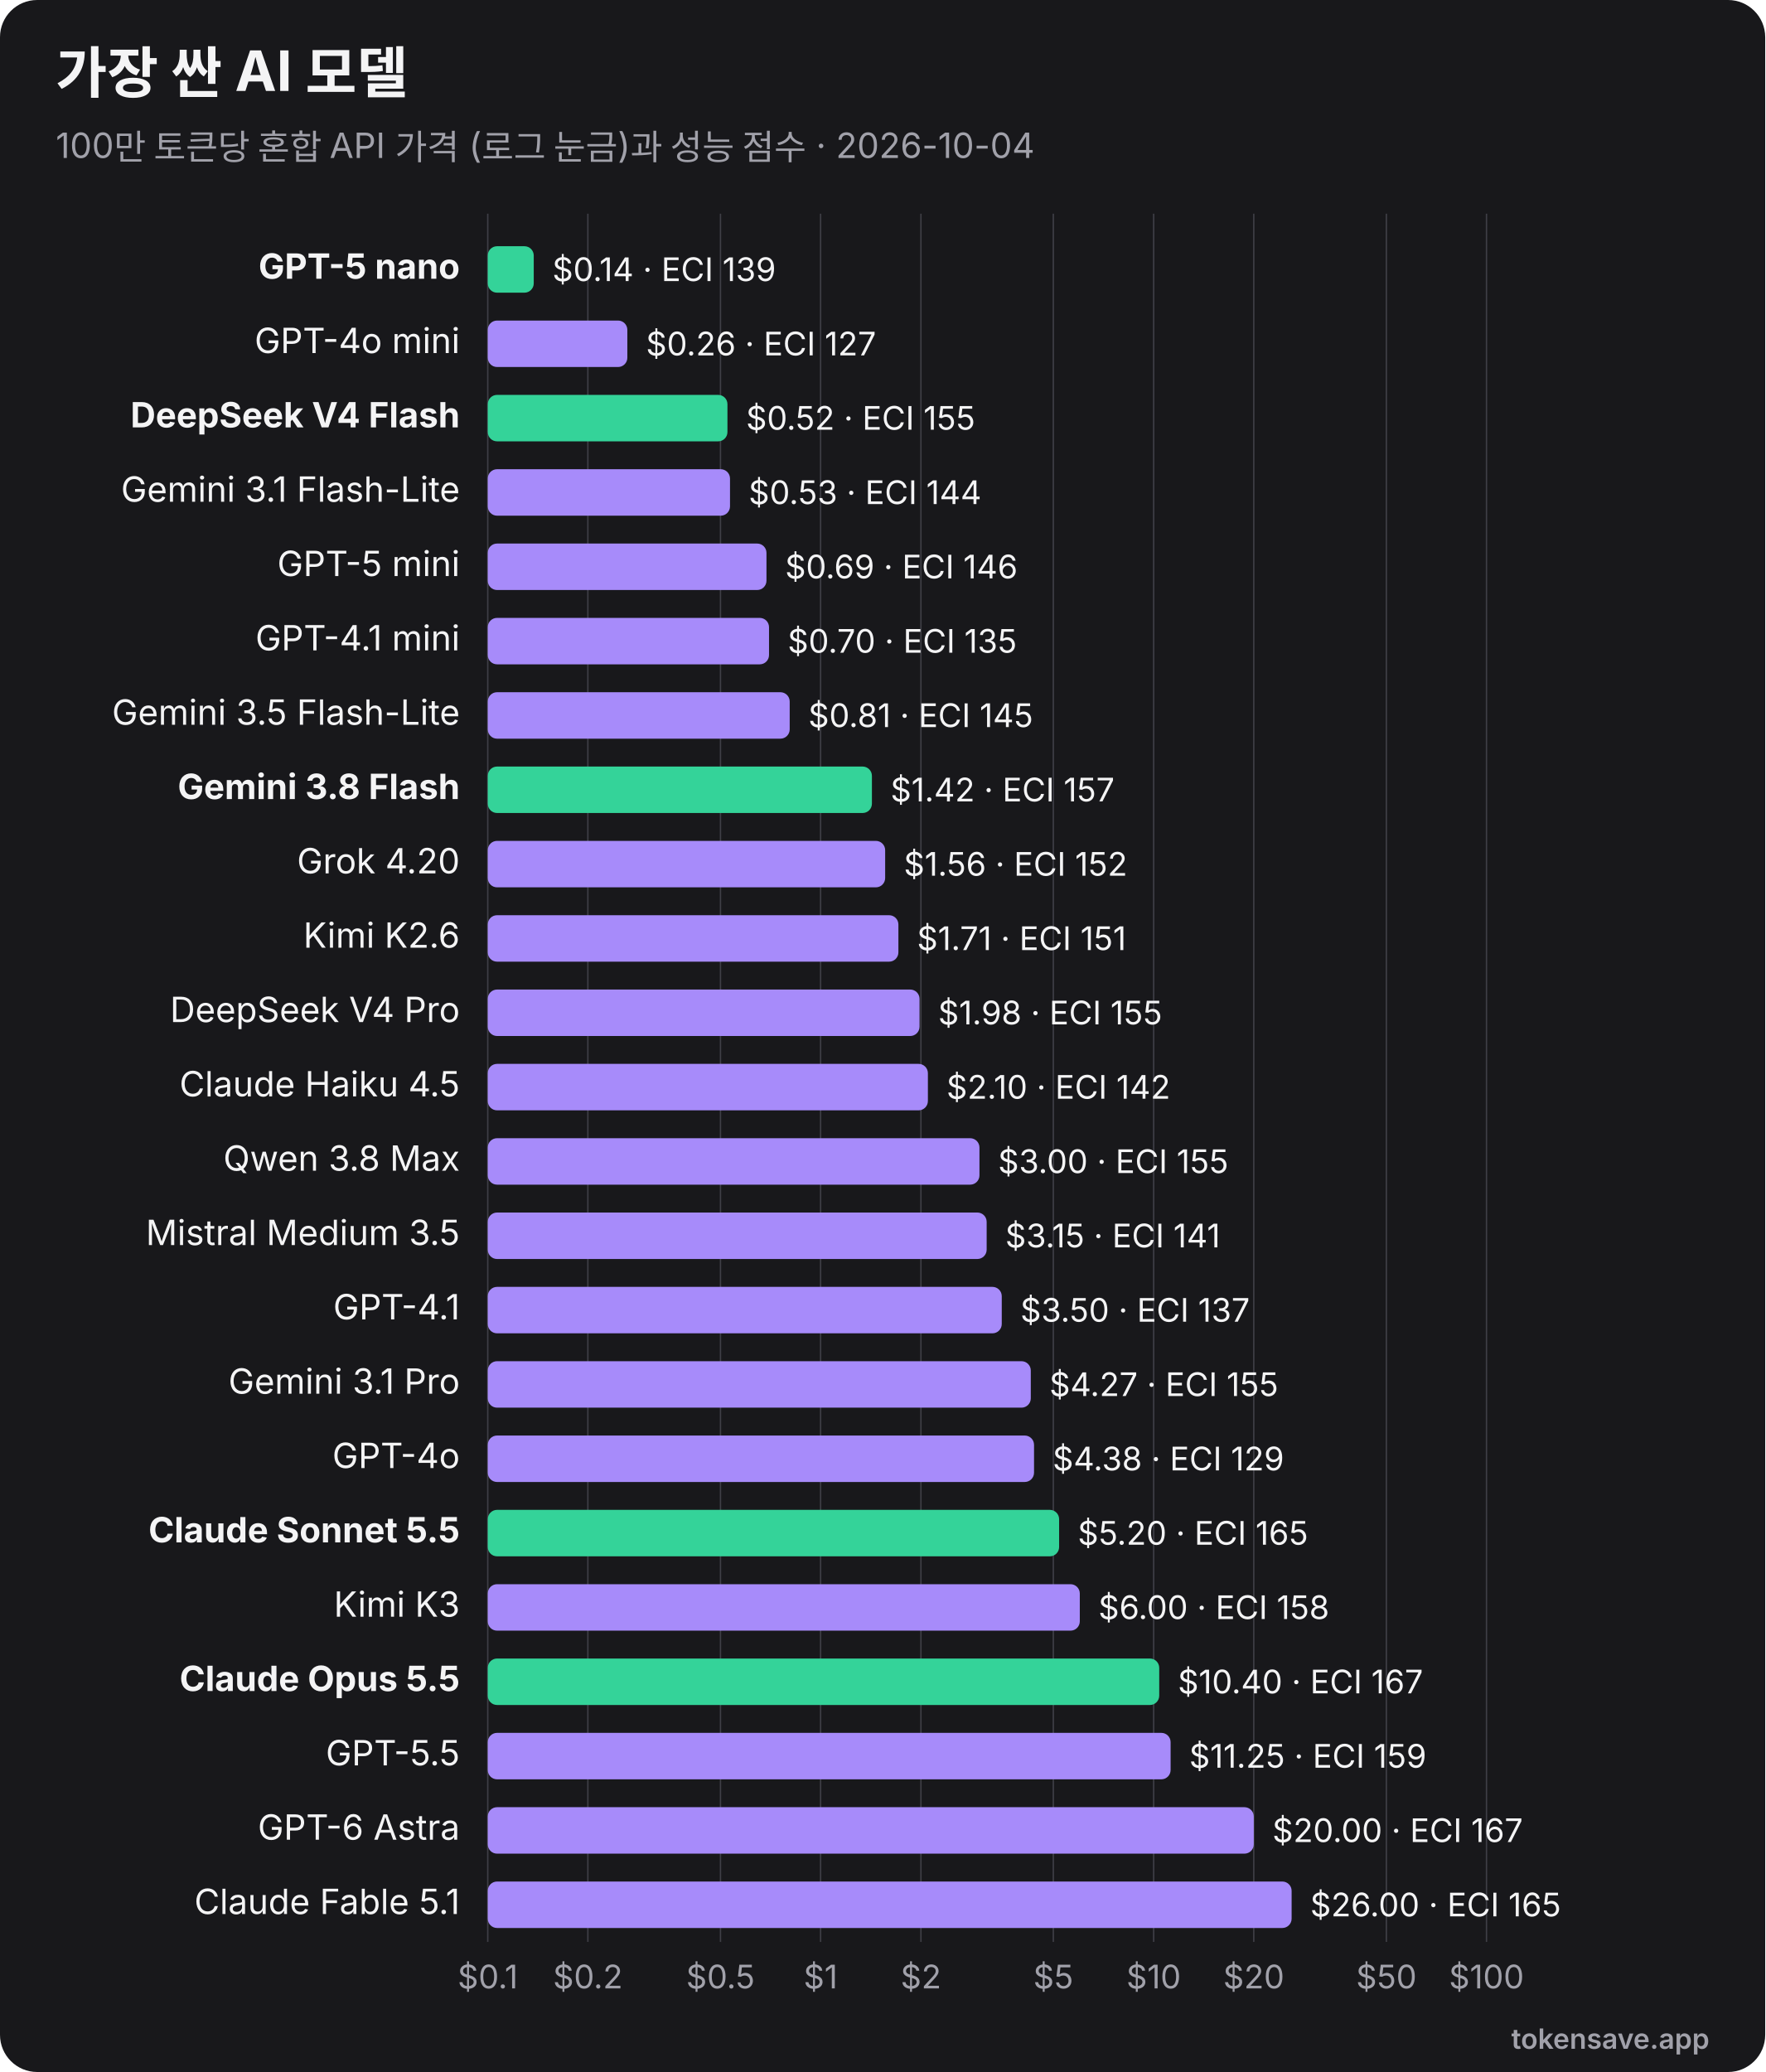
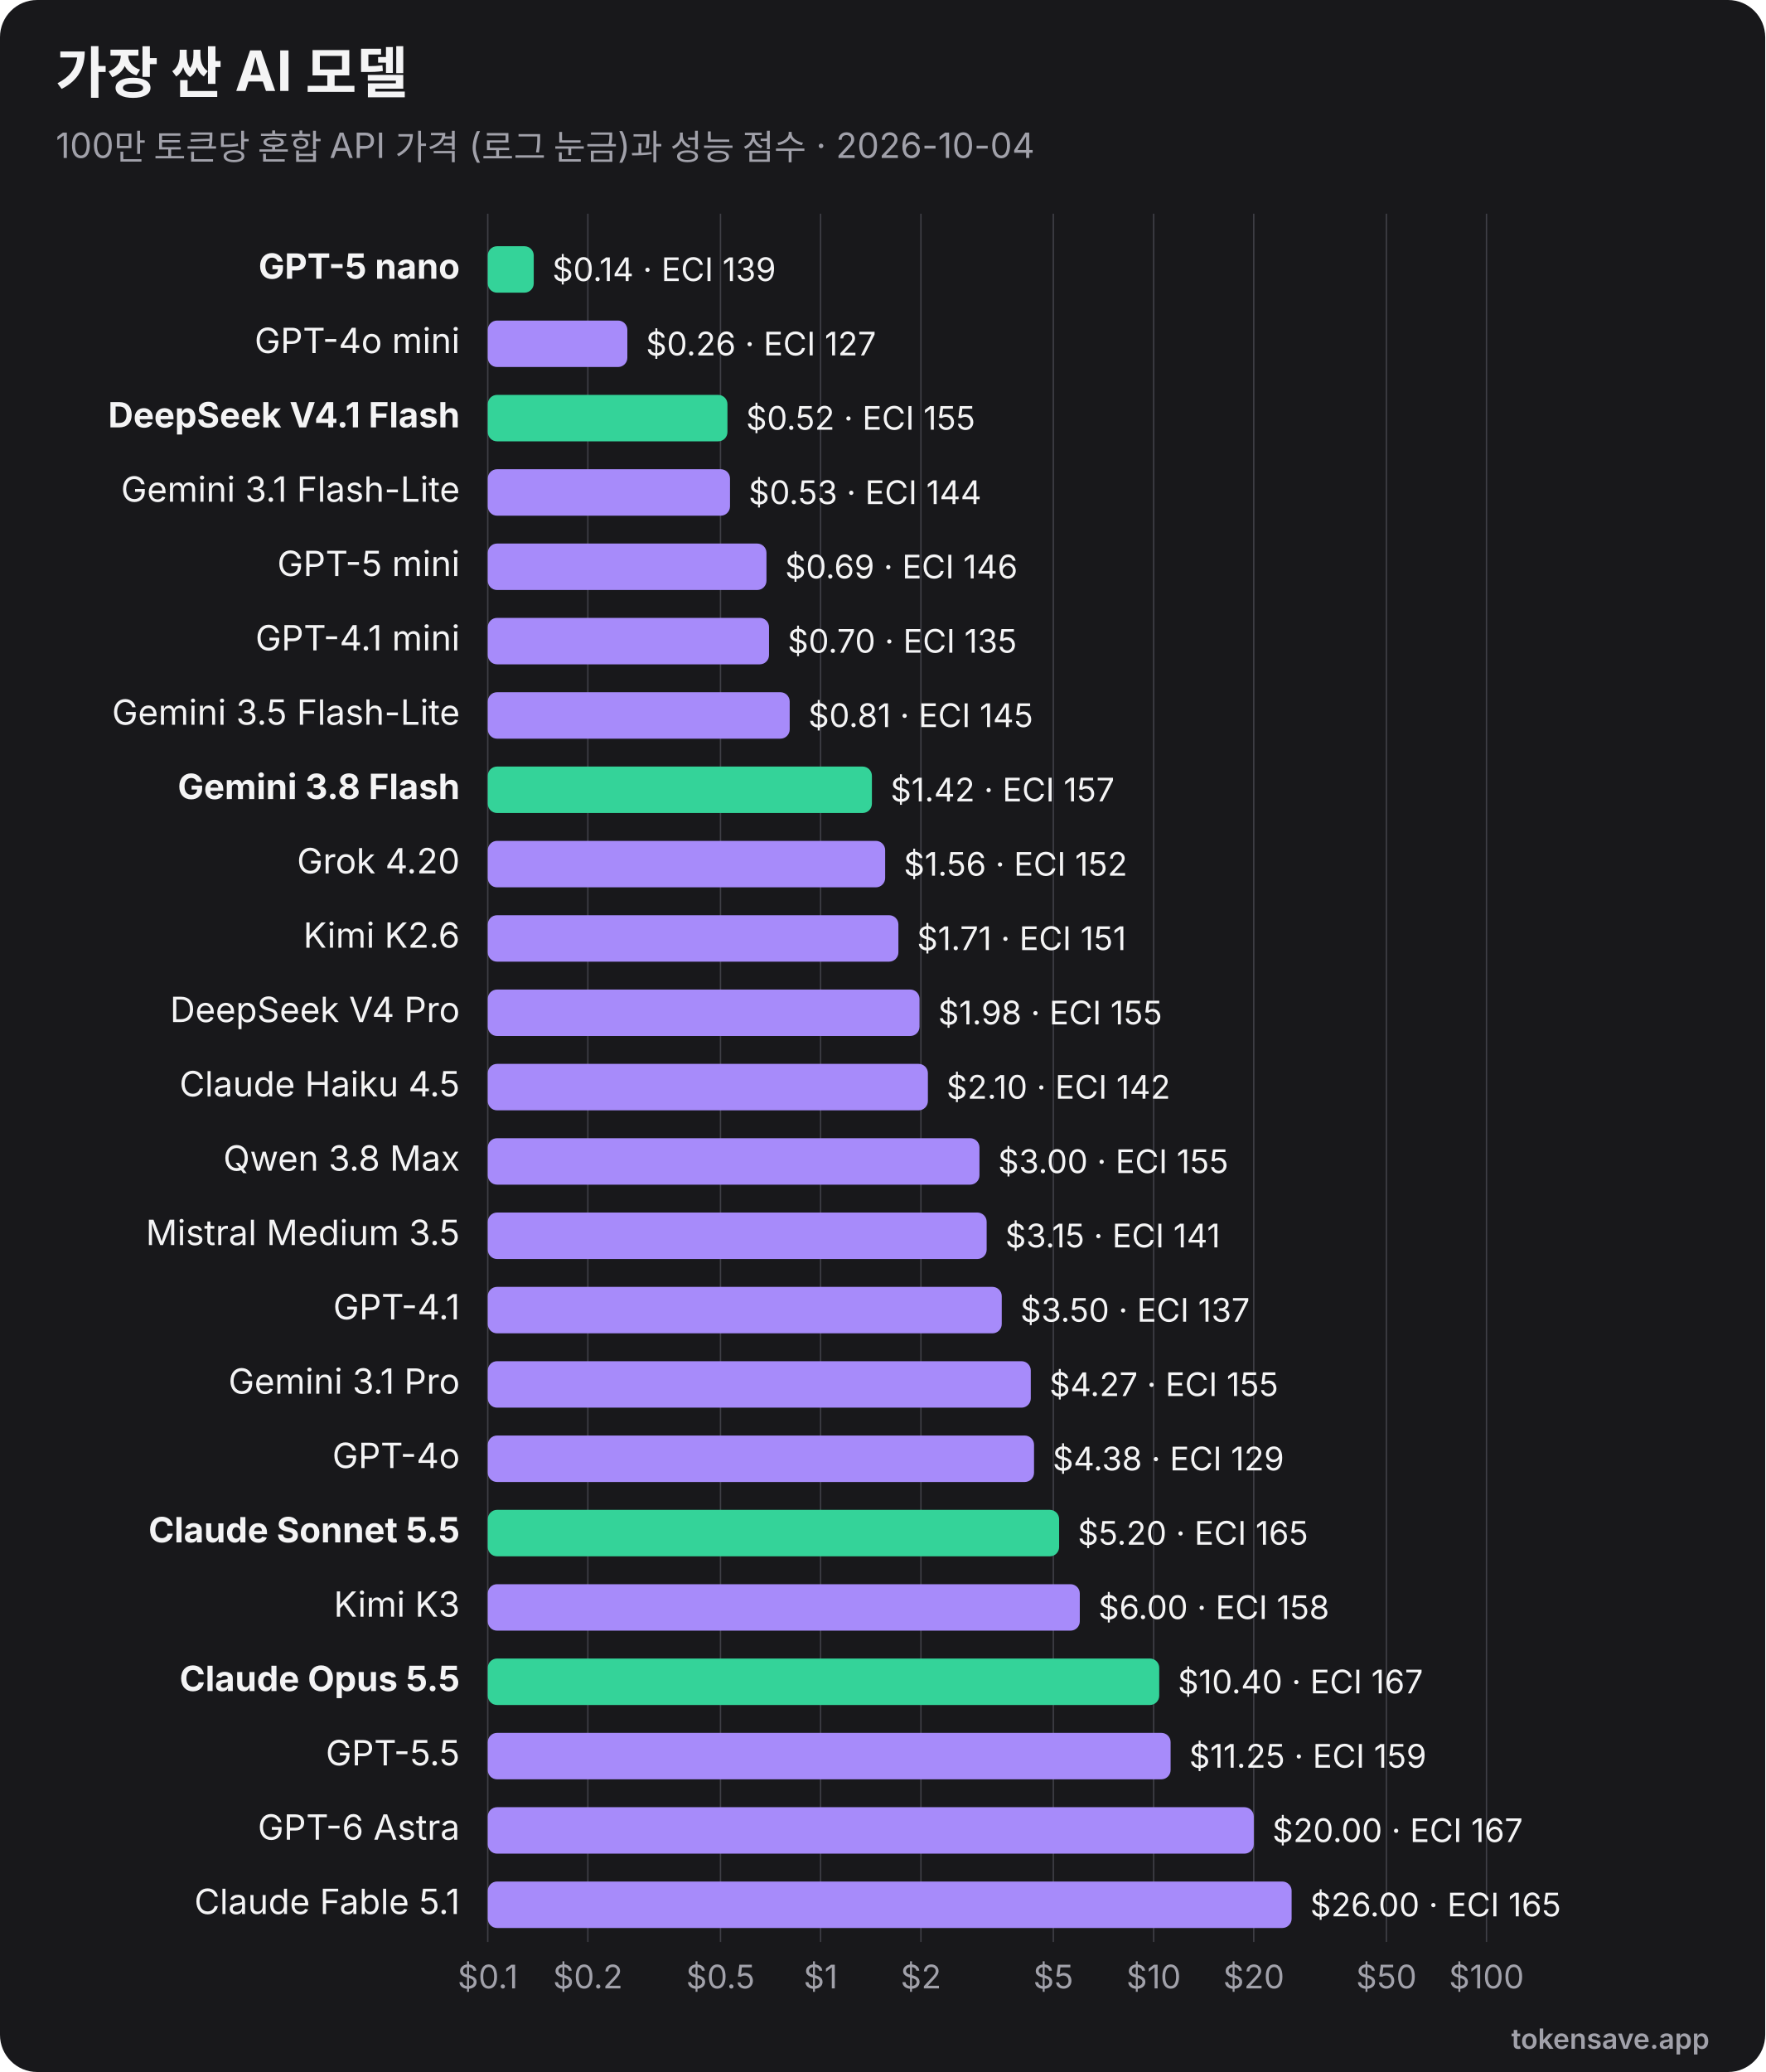
<svg xmlns="http://www.w3.org/2000/svg" viewBox="0 0 760 892" width="760" height="892" role="img" font-family="Inter, 'Segoe UI', Helvetica, Arial, sans-serif">
  <rect width="760" height="892" rx="16" fill="#18181b" />
  <text x="24" y="40" font-size="24" font-weight="700" fill="#f4f4f5">가장 싼 AI 모델</text>
  <text x="24" y="68" font-size="15" fill="#a1a1aa">100만 토큰당 혼합 API 가격 (로그 눈금)과 성능 점수 · 2026-10-04</text>
  <line x1="210.0" y1="92" x2="210.0" y2="836" stroke="#3f3f46" stroke-width="0.6" />
  <text x="210.0" y="856" text-anchor="middle" font-size="14" fill="#a1a1aa">$0.1</text>
  <line x1="253.1" y1="92" x2="253.1" y2="836" stroke="#3f3f46" stroke-width="0.6" />
  <text x="253.1" y="856" text-anchor="middle" font-size="14" fill="#a1a1aa">$0.2</text>
  <line x1="310.2" y1="92" x2="310.2" y2="836" stroke="#3f3f46" stroke-width="0.6" />
  <text x="310.2" y="856" text-anchor="middle" font-size="14" fill="#a1a1aa">$0.5</text>
  <line x1="353.3" y1="92" x2="353.3" y2="836" stroke="#3f3f46" stroke-width="0.6" />
  <text x="353.3" y="856" text-anchor="middle" font-size="14" fill="#a1a1aa">$1</text>
  <line x1="396.5" y1="92" x2="396.5" y2="836" stroke="#3f3f46" stroke-width="0.6" />
  <text x="396.5" y="856" text-anchor="middle" font-size="14" fill="#a1a1aa">$2</text>
  <line x1="453.5" y1="92" x2="453.5" y2="836" stroke="#3f3f46" stroke-width="0.6" />
  <text x="453.5" y="856" text-anchor="middle" font-size="14" fill="#a1a1aa">$5</text>
  <line x1="496.7" y1="92" x2="496.7" y2="836" stroke="#3f3f46" stroke-width="0.6" />
  <text x="496.7" y="856" text-anchor="middle" font-size="14" fill="#a1a1aa">$10</text>
  <line x1="539.8" y1="92" x2="539.8" y2="836" stroke="#3f3f46" stroke-width="0.6" />
  <text x="539.8" y="856" text-anchor="middle" font-size="14" fill="#a1a1aa">$20</text>
  <line x1="596.9" y1="92" x2="596.9" y2="836" stroke="#3f3f46" stroke-width="0.6" />
  <text x="596.9" y="856" text-anchor="middle" font-size="14" fill="#a1a1aa">$50</text>
  <line x1="640.0" y1="92" x2="640.0" y2="836" stroke="#3f3f46" stroke-width="0.6" />
  <text x="640.0" y="856" text-anchor="middle" font-size="14" fill="#a1a1aa">$100</text>
  <text x="198" y="120.0" text-anchor="end" font-size="15" font-weight="700" fill="#f4f4f5">GPT-5 nano</text>
  <rect x="210" y="106.0" width="19.8" height="20" rx="4" fill="#34d399" />
  <text x="237.8" y="121.0" font-size="14" fill="#f4f4f5">$0.14 · ECI 139</text>
  <text x="198" y="152.0" text-anchor="end" font-size="15" font-weight="400" fill="#f4f4f5">GPT-4o mini</text>
  <rect x="210" y="138.0" width="60.1" height="20" rx="4" fill="#a78bfa" />
  <text x="278.1" y="153.0" font-size="14" fill="#f4f4f5">$0.26 · ECI 127</text>
-   <text x="198" y="184.0" text-anchor="end" font-size="15" font-weight="700" fill="#f4f4f5">DeepSeek V4 Flash</text>
+   <text x="198" y="184.0" text-anchor="end" font-size="15" font-weight="700" fill="#f4f4f5">DeepSeek V4.1 Flash</text>
  <rect x="210" y="170.0" width="103.2" height="20" rx="4" fill="#34d399" />
  <text x="321.2" y="185.0" font-size="14" fill="#f4f4f5">$0.52 · ECI 155</text>
  <text x="198" y="216.0" text-anchor="end" font-size="15" font-weight="400" fill="#f4f4f5">Gemini 3.1 Flash-Lite</text>
  <rect x="210" y="202.0" width="104.3" height="20" rx="4" fill="#a78bfa" />
  <text x="322.3" y="217.0" font-size="14" fill="#f4f4f5">$0.53 · ECI 144</text>
  <text x="198" y="248.0" text-anchor="end" font-size="15" font-weight="400" fill="#f4f4f5">GPT-5 mini</text>
  <rect x="210" y="234.0" width="120.0" height="20" rx="4" fill="#a78bfa" />
  <text x="338.0" y="249.0" font-size="14" fill="#f4f4f5">$0.69 · ECI 146</text>
  <text x="198" y="280.0" text-anchor="end" font-size="15" font-weight="400" fill="#f4f4f5">GPT-4.1 mini</text>
  <rect x="210" y="266.0" width="121.1" height="20" rx="4" fill="#a78bfa" />
  <text x="339.1" y="281.0" font-size="14" fill="#f4f4f5">$0.70 · ECI 135</text>
  <text x="198" y="312.0" text-anchor="end" font-size="15" font-weight="400" fill="#f4f4f5">Gemini 3.5 Flash-Lite</text>
  <rect x="210" y="298.0" width="130.0" height="20" rx="4" fill="#a78bfa" />
  <text x="348.0" y="313.0" font-size="14" fill="#f4f4f5">$0.81 · ECI 145</text>
  <text x="198" y="344.0" text-anchor="end" font-size="15" font-weight="700" fill="#f4f4f5">Gemini 3.8 Flash</text>
  <rect x="210" y="330.0" width="165.4" height="20" rx="4" fill="#34d399" />
  <text x="383.4" y="345.0" font-size="14" fill="#f4f4f5">$1.42 · ECI 157</text>
  <text x="198" y="376.0" text-anchor="end" font-size="15" font-weight="400" fill="#f4f4f5">Grok 4.20</text>
  <rect x="210" y="362.0" width="171.1" height="20" rx="4" fill="#a78bfa" />
  <text x="389.1" y="377.0" font-size="14" fill="#f4f4f5">$1.56 · ECI 152</text>
  <text x="198" y="408.0" text-anchor="end" font-size="15" font-weight="400" fill="#f4f4f5">Kimi K2.6</text>
  <rect x="210" y="394.0" width="176.8" height="20" rx="4" fill="#a78bfa" />
  <text x="394.8" y="409.0" font-size="14" fill="#f4f4f5">$1.71 · ECI 151</text>
  <text x="198" y="440.0" text-anchor="end" font-size="15" font-weight="400" fill="#f4f4f5">DeepSeek V4 Pro</text>
  <rect x="210" y="426.0" width="185.9" height="20" rx="4" fill="#a78bfa" />
  <text x="403.9" y="441.0" font-size="14" fill="#f4f4f5">$1.98 · ECI 155</text>
  <text x="198" y="472.0" text-anchor="end" font-size="15" font-weight="400" fill="#f4f4f5">Claude Haiku 4.5</text>
  <rect x="210" y="458.0" width="189.5" height="20" rx="4" fill="#a78bfa" />
  <text x="407.5" y="473.0" font-size="14" fill="#f4f4f5">$2.10 · ECI 142</text>
  <text x="198" y="504.0" text-anchor="end" font-size="15" font-weight="400" fill="#f4f4f5">Qwen 3.8 Max</text>
  <rect x="210" y="490.0" width="211.7" height="20" rx="4" fill="#a78bfa" />
  <text x="429.7" y="505.0" font-size="14" fill="#f4f4f5">$3.00 · ECI 155</text>
  <text x="198" y="536.0" text-anchor="end" font-size="15" font-weight="400" fill="#f4f4f5">Mistral Medium 3.5</text>
  <rect x="210" y="522.0" width="214.8" height="20" rx="4" fill="#a78bfa" />
  <text x="432.8" y="537.0" font-size="14" fill="#f4f4f5">$3.15 · ECI 141</text>
  <text x="198" y="568.0" text-anchor="end" font-size="15" font-weight="400" fill="#f4f4f5">GPT-4.1</text>
  <rect x="210" y="554.0" width="221.3" height="20" rx="4" fill="#a78bfa" />
  <text x="439.3" y="569.0" font-size="14" fill="#f4f4f5">$3.50 · ECI 137</text>
  <text x="198" y="600.0" text-anchor="end" font-size="15" font-weight="400" fill="#f4f4f5">Gemini 3.1 Pro</text>
  <rect x="210" y="586.0" width="233.8" height="20" rx="4" fill="#a78bfa" />
  <text x="451.8" y="601.0" font-size="14" fill="#f4f4f5">$4.27 · ECI 155</text>
  <text x="198" y="632.0" text-anchor="end" font-size="15" font-weight="400" fill="#f4f4f5">GPT-4o</text>
  <rect x="210" y="618.0" width="235.2" height="20" rx="4" fill="#a78bfa" />
  <text x="453.2" y="633.0" font-size="14" fill="#f4f4f5">$4.38 · ECI 129</text>
  <text x="198" y="664.0" text-anchor="end" font-size="15" font-weight="700" fill="#f4f4f5">Claude Sonnet 5.5</text>
  <rect x="210" y="650.0" width="246.0" height="20" rx="4" fill="#34d399" />
  <text x="464.0" y="665.0" font-size="14" fill="#f4f4f5">$5.20 · ECI 165</text>
  <text x="198" y="696.0" text-anchor="end" font-size="15" font-weight="400" fill="#f4f4f5">Kimi K3</text>
  <rect x="210" y="682.0" width="254.9" height="20" rx="4" fill="#a78bfa" />
  <text x="472.9" y="697.0" font-size="14" fill="#f4f4f5">$6.00 · ECI 158</text>
  <text x="198" y="728.0" text-anchor="end" font-size="15" font-weight="700" fill="#f4f4f5">Claude Opus 5.5</text>
  <rect x="210" y="714.0" width="289.1" height="20" rx="4" fill="#34d399" />
  <text x="507.1" y="729.0" font-size="14" fill="#f4f4f5">$10.40 · ECI 167</text>
  <text x="198" y="760.0" text-anchor="end" font-size="15" font-weight="400" fill="#f4f4f5">GPT-5.5</text>
  <rect x="210" y="746.0" width="294.0" height="20" rx="4" fill="#a78bfa" />
  <text x="512.0" y="761.0" font-size="14" fill="#f4f4f5">$11.25 · ECI 159</text>
  <text x="198" y="792.0" text-anchor="end" font-size="15" font-weight="400" fill="#f4f4f5">GPT-6 Astra</text>
  <rect x="210" y="778.0" width="329.8" height="20" rx="4" fill="#a78bfa" />
  <text x="547.8" y="793.0" font-size="14" fill="#f4f4f5">$20.00 · ECI 167</text>
  <text x="198" y="824.0" text-anchor="end" font-size="15" font-weight="400" fill="#f4f4f5">Claude Fable 5.1</text>
  <rect x="210" y="810.0" width="346.1" height="20" rx="4" fill="#a78bfa" />
  <text x="564.1" y="825.0" font-size="14" fill="#f4f4f5">$26.00 · ECI 165</text>
  <text x="736" y="882" text-anchor="end" font-size="12" font-weight="600" fill="#a1a1aa">tokensave.app</text>
</svg>
